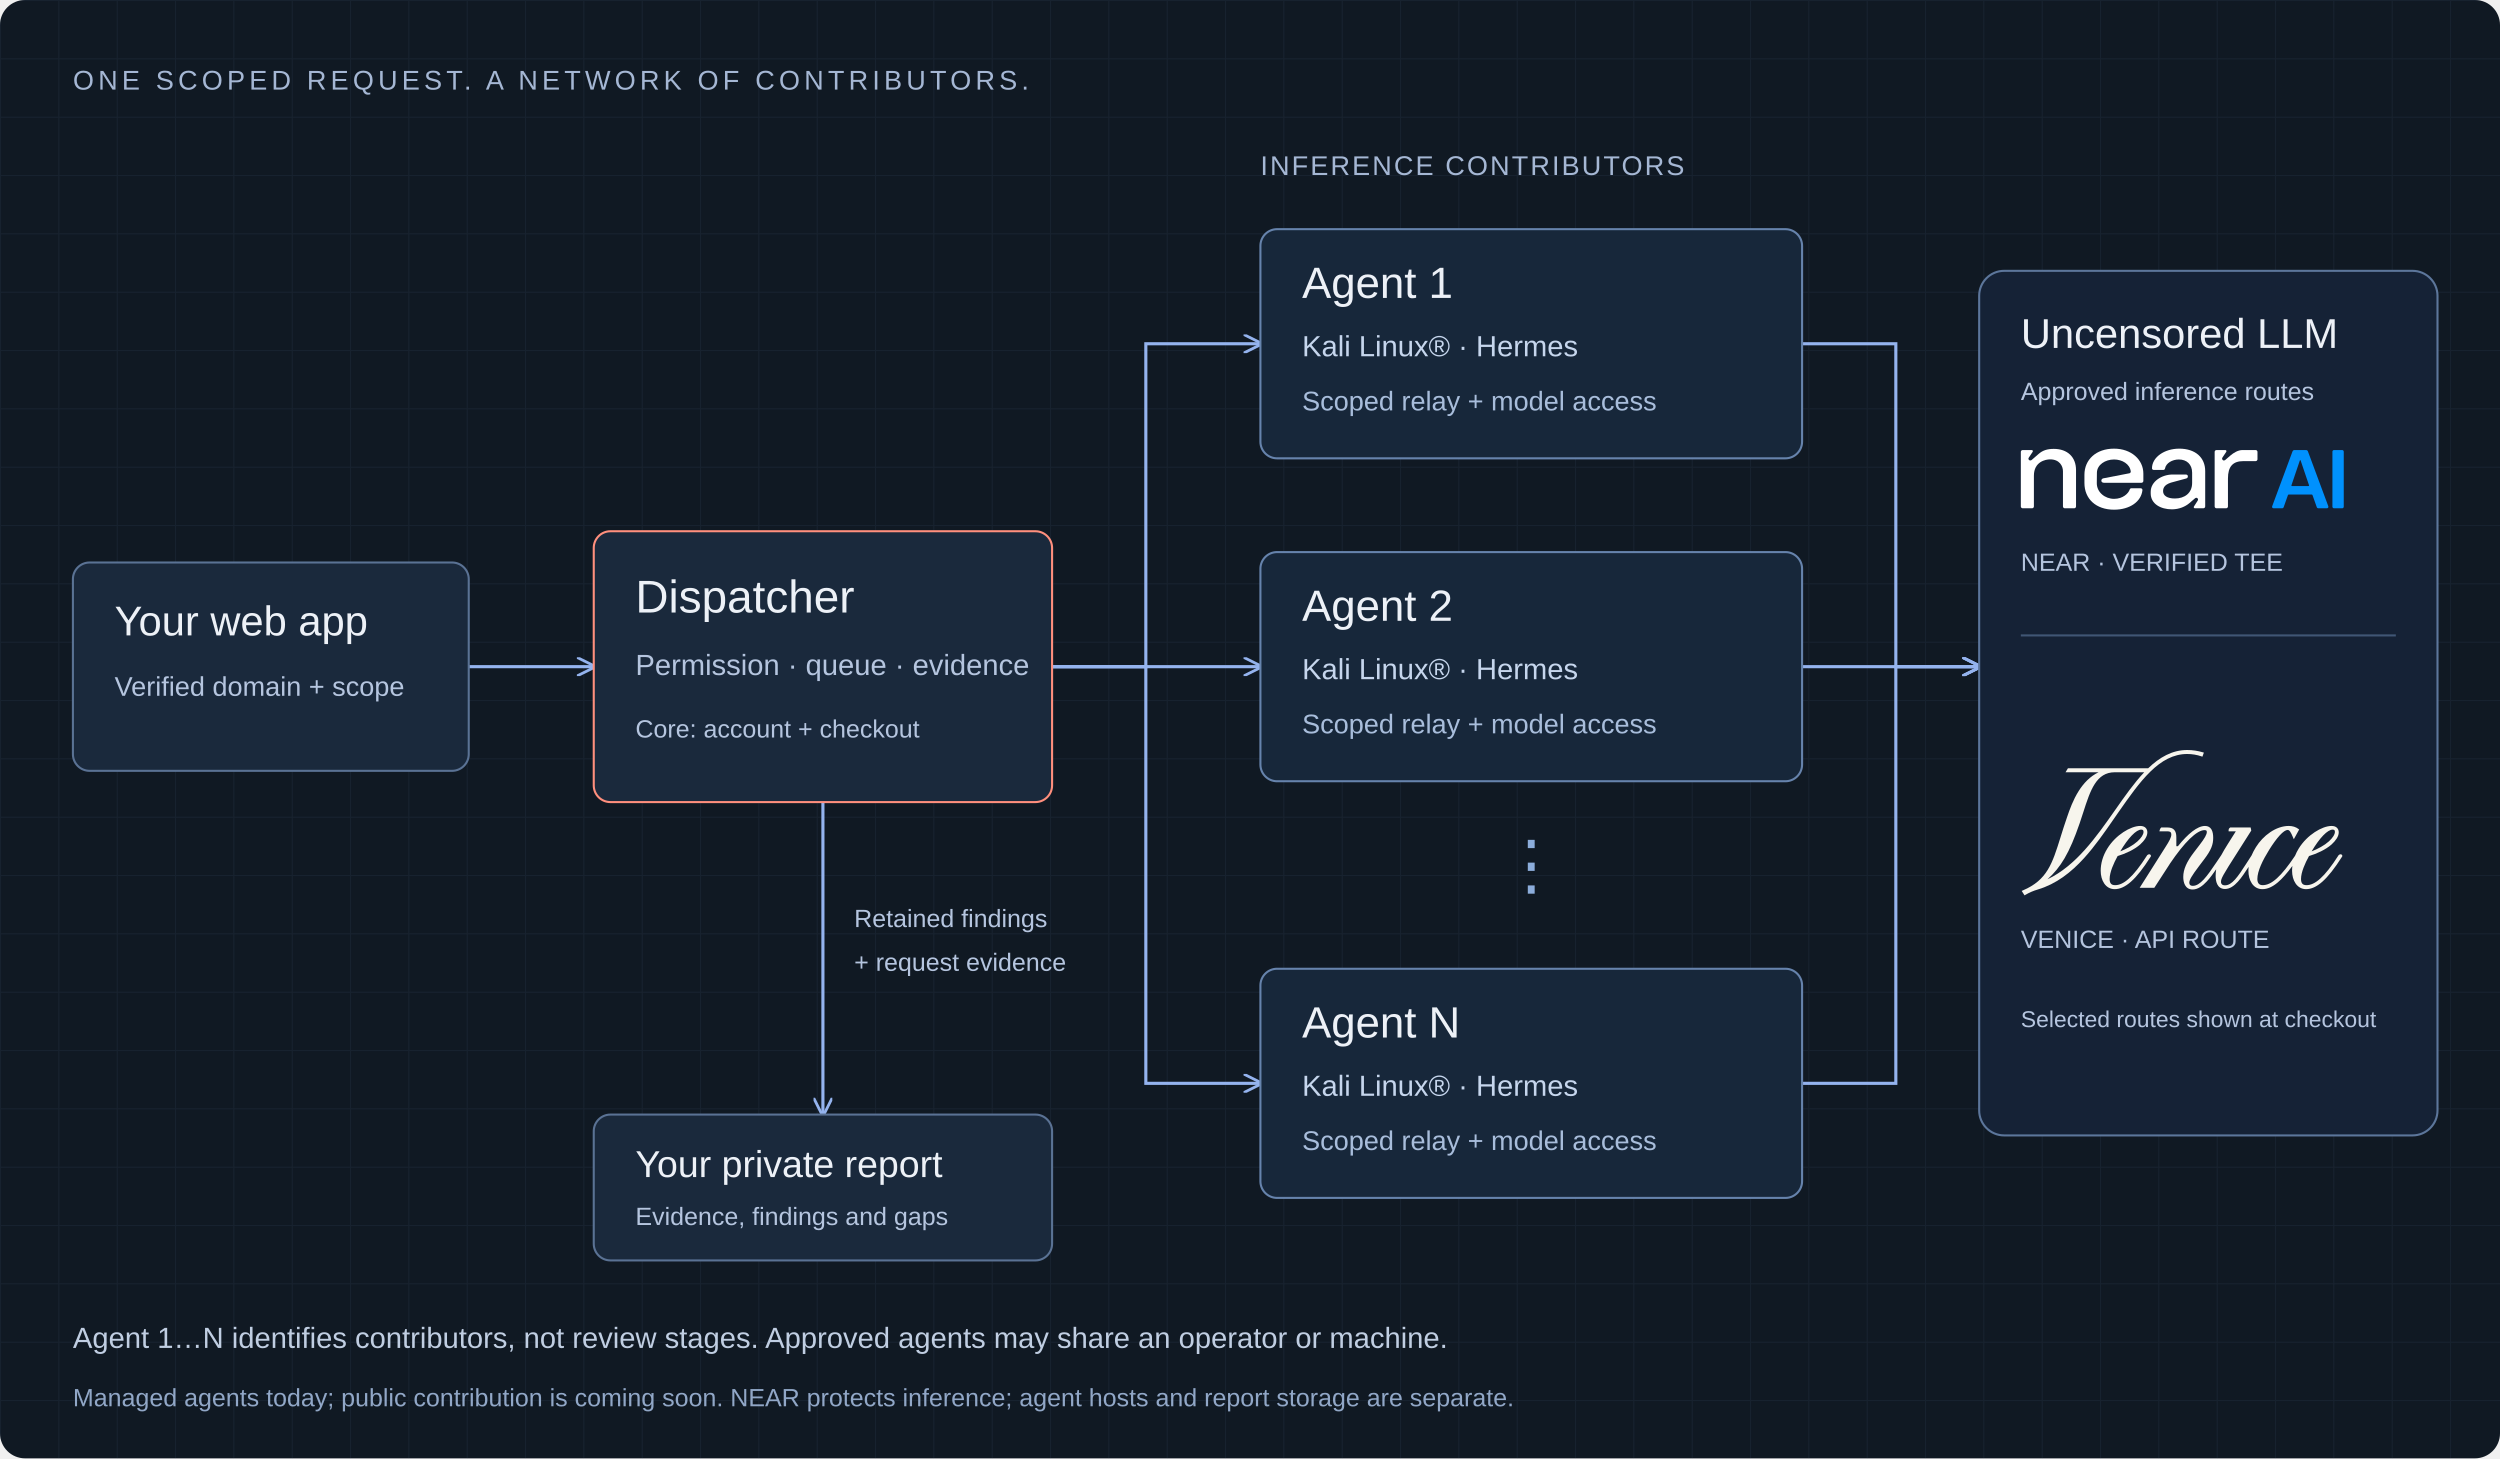
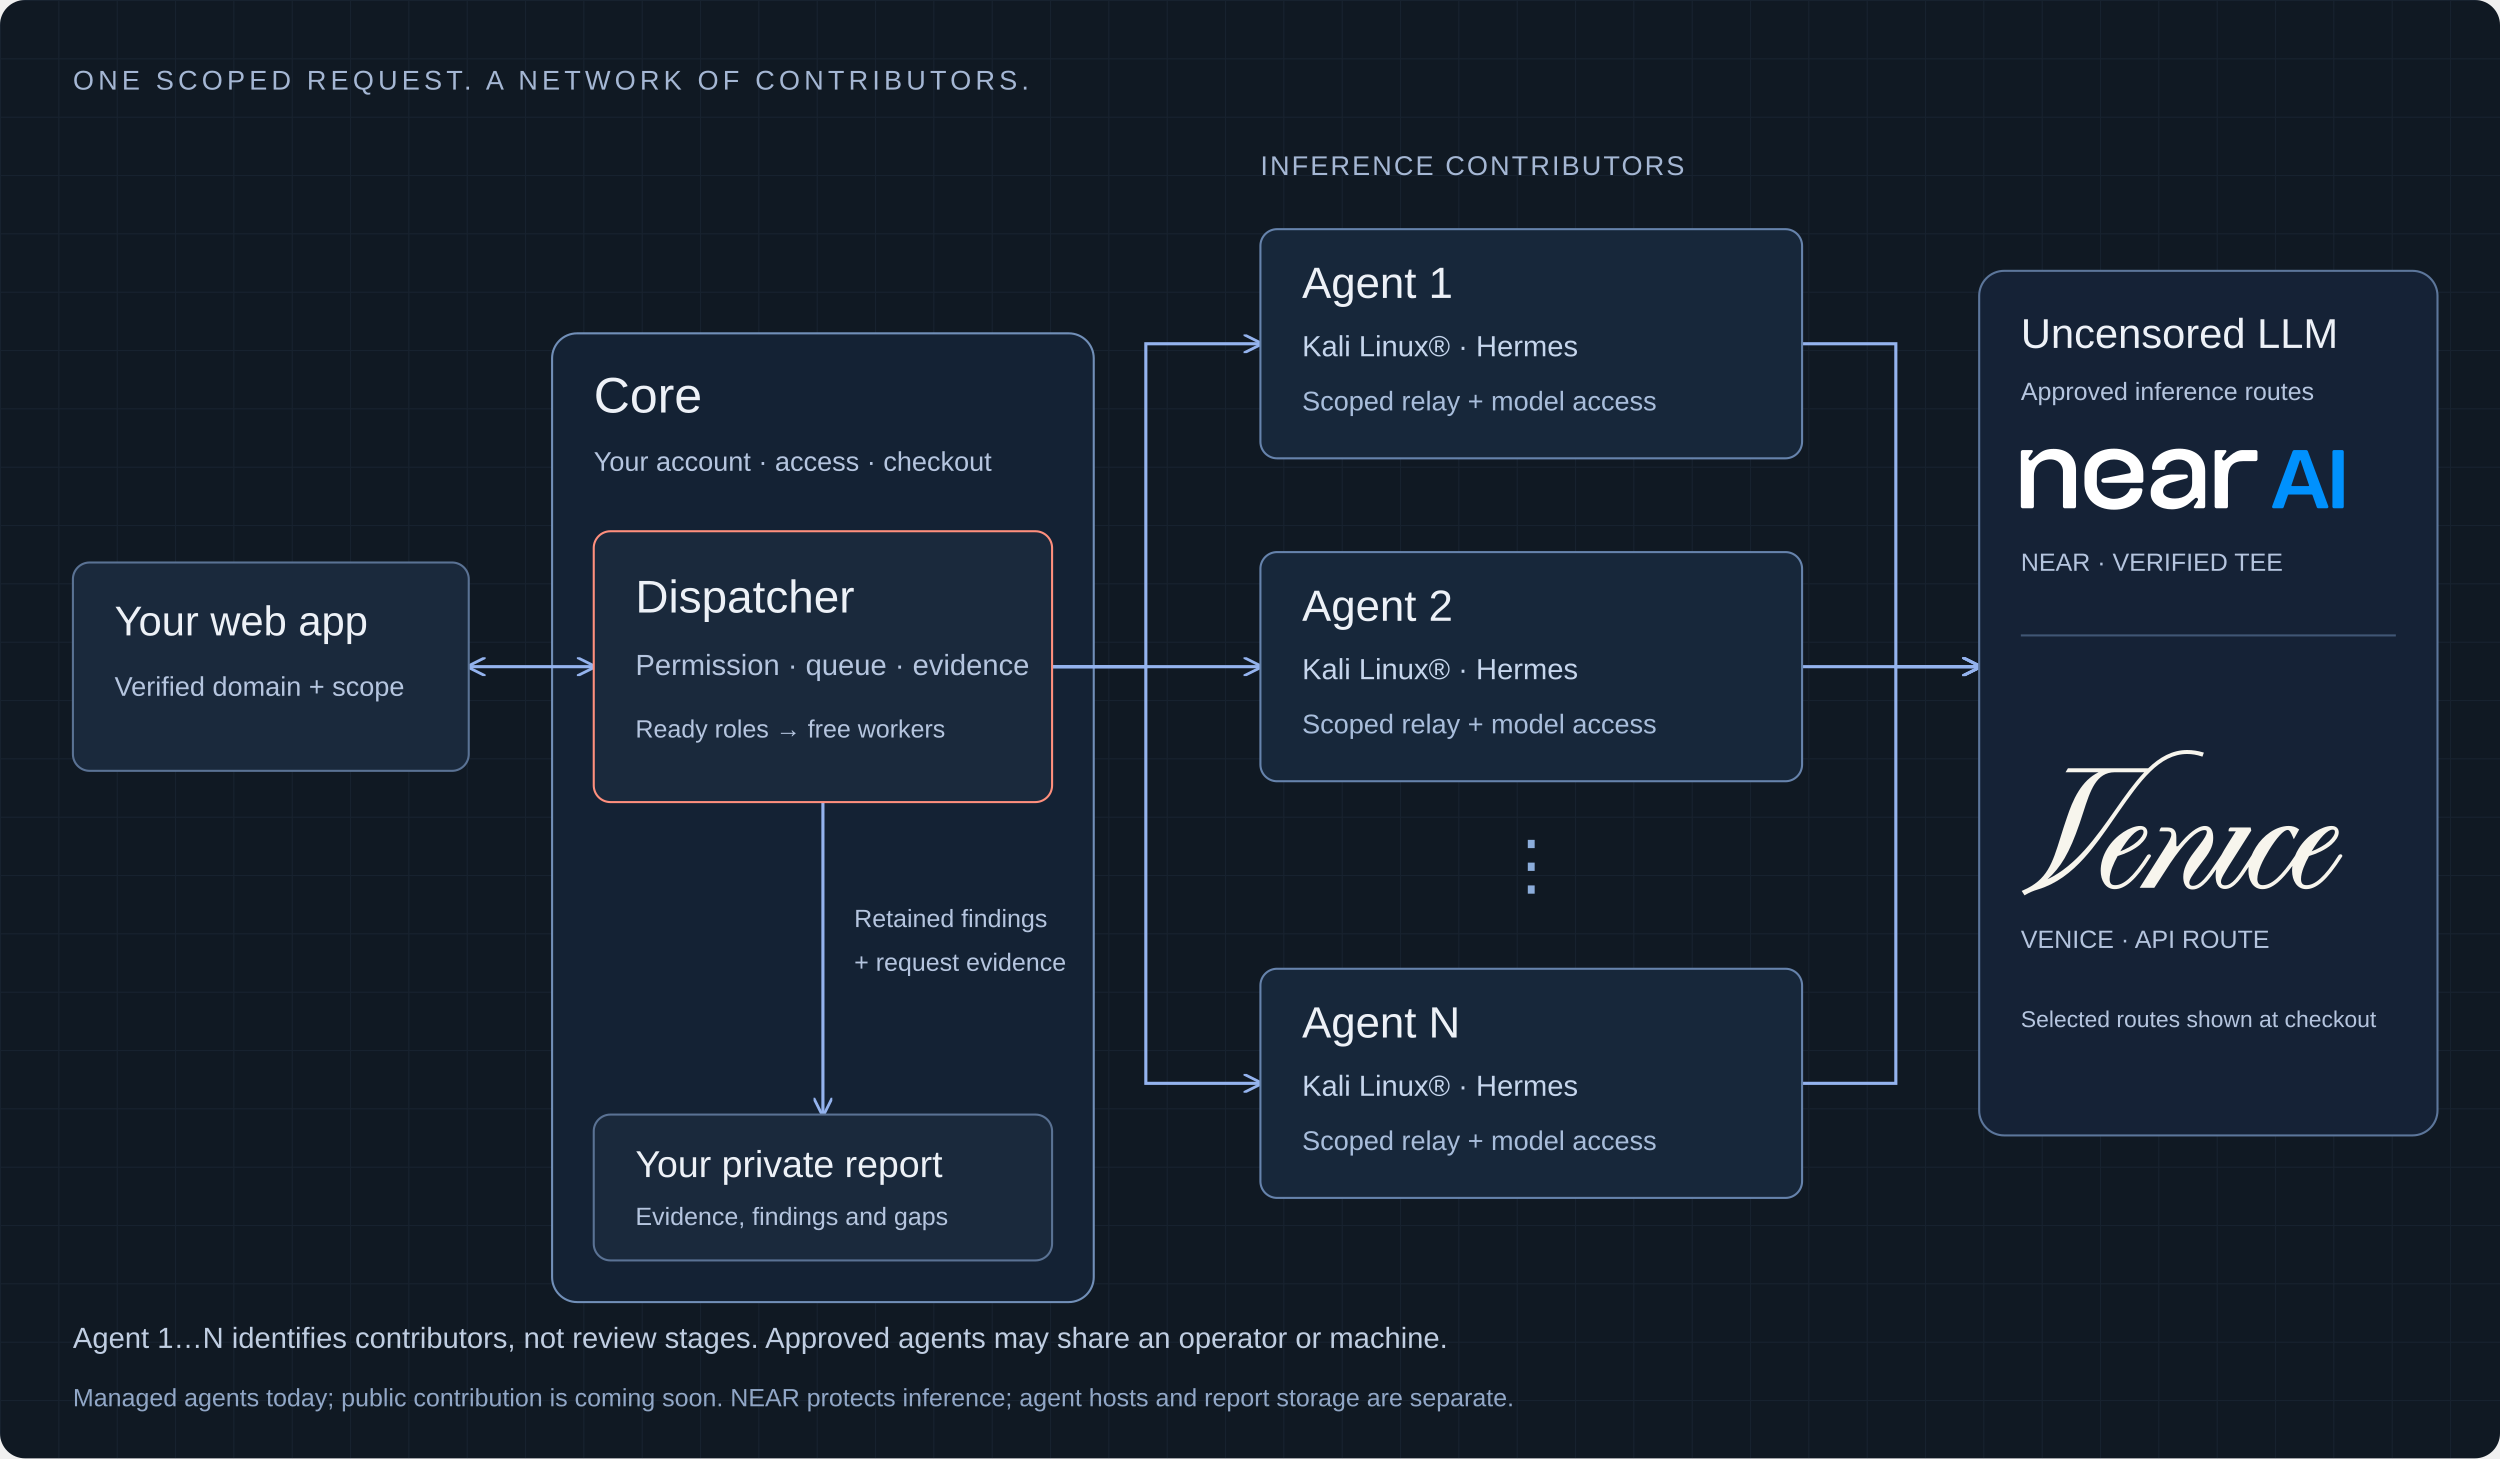
<svg xmlns="http://www.w3.org/2000/svg" viewBox="0 0 1200 700" role="img" aria-labelledby="architecture-title architecture-description">
  <defs>
    <pattern id="architecture-grid" width="28" height="28" patternUnits="userSpaceOnUse">
      <path d="M28 0H0V28" fill="none" stroke="#40516d" stroke-opacity=".16" />
    </pattern>
    <marker id="architecture-arrow" viewBox="0 0 10 10" refX="9" refY="5" markerWidth="6" markerHeight="6" orient="auto-start-reverse">
      <path d="M0 0L10 5L0 10" fill="none" stroke="#94b3ee" stroke-width="1.5" />
    </marker>
  </defs>
  <rect width="1200" height="700" rx="12" fill="#101923" />
  <rect width="1200" height="700" rx="12" fill="url(#architecture-grid)" />
  <g font-family="Arial, sans-serif" fill="#edf1f7">
    <text x="35" y="43" font-size="13" fill="#a5b7d4" letter-spacing="2">ONE SCOPED REQUEST. A NETWORK OF CONTRIBUTORS.</text>
+     <rect x="265" y="160" width="260" height="465" rx="12" fill="#142234" stroke="#718fb8" />
+     <text x="285" y="198" font-size="24">Core</text>
+     <text x="285" y="226" font-size="13" fill="#b5c5df">Your account · access · checkout</text>
    <g fill="none" stroke="#94b3ee" stroke-width="1.5" marker-end="url(#architecture-arrow)">
-       <path d="M225 320H285" />
+       <path d="M225 320H285" marker-start="url(#architecture-arrow)" />
      <path d="M505 320H550V165H605" />
      <path d="M505 320H605" />
      <path d="M505 320H550V520H605" />
      <path d="M865 165H910V320H950" />
      <path d="M865 320H950" />
      <path d="M865 520H910V320H950" />
      <path d="M395 385V535" />
    </g>
    <rect x="35" y="270" width="190" height="100" rx="8" fill="#1a293c" stroke="#5a7294" />
    <text x="55" y="305" font-size="20">Your web app</text>
    <text x="55" y="334" font-size="13" fill="#b5c5df">Verified domain + scope</text>
    <rect x="285" y="255" width="220" height="130" rx="8" fill="#1a293c" stroke="#ff8f7d" />
    <text x="305" y="294" font-size="22">Dispatcher</text>
    <text x="305" y="324" font-size="14" fill="#b5c5df">Permission · queue · evidence</text>
-     <text x="305" y="354" font-size="12" fill="#b5c5df">Core: account + checkout</text>
+     <text x="305" y="354" font-size="12" fill="#b5c5df">Ready roles → free workers</text>
    <text x="605" y="84" font-size="13" fill="#a5b7d4" letter-spacing="1">INFERENCE CONTRIBUTORS</text>
    <g>
      <rect x="605" y="110" width="260" height="110" rx="8" fill="#17273a" stroke="#6683ac" />
      <text x="625" y="143" font-size="21">Agent 1</text>
      <text x="625" y="171" font-size="14" fill="#c6d6ed">Kali Linux® · Hermes</text>
      <text x="625" y="197" font-size="13" fill="#a8bddb">Scoped relay + model access</text>
    </g>
    <g>
      <rect x="605" y="265" width="260" height="110" rx="8" fill="#17273a" stroke="#6683ac" />
      <text x="625" y="298" font-size="21">Agent 2</text>
      <text x="625" y="326" font-size="14" fill="#c6d6ed">Kali Linux® · Hermes</text>
      <text x="625" y="352" font-size="13" fill="#a8bddb">Scoped relay + model access</text>
    </g>
    <g>
      <rect x="605" y="465" width="260" height="110" rx="8" fill="#17273a" stroke="#6683ac" />
      <text x="625" y="498" font-size="21">Agent N</text>
      <text x="625" y="526" font-size="14" fill="#c6d6ed">Kali Linux® · Hermes</text>
      <text x="625" y="552" font-size="13" fill="#a8bddb">Scoped relay + model access</text>
    </g>
    <text x="735" y="426" text-anchor="middle" font-size="32" fill="#8caddb">⋮</text>
    <rect x="950" y="130" width="220" height="415" rx="12" fill="#152236" stroke="#5c769b" />
    <text x="970" y="167" font-size="20">Uncensored LLM</text>
    <text x="970" y="192" font-size="12" fill="#b5c5df">Approved inference routes</text>
    <svg x="970" y="215" width="155" height="30" viewBox="0 0 730 138" fill="none">
      <path d="M74.394 0.534C59.884 0.534 49.331 3.959 40.366 11.857L24.535 25.548C23.215 26.605 20.575 27.394 18.732 25.809C16.884 24.23 16.621 22.125 18.203 20.017L26.646 7.377C27.964 5.53 26.912 3.163 24.535 3.163H4.222C1.849 3.163 0 5.009 0 7.377V130.624C0 132.992 1.849 134.838 4.222 134.838H25.326C27.698 134.838 29.546 132.992 29.546 130.624V61.102C29.546 29.238 56.191 24.237 66.214 24.237C87.58 24.237 95.232 39.511 95.232 51.095V130.624C95.232 132.992 97.08 134.838 99.452 134.838H120.556C122.928 134.838 124.778 132.992 124.778 130.624V48.461C124.778 18.966 105.516 0.534 74.389 0.534H74.394Z" fill="white" />
      <path d="M210.771 0.005C169.882 0.005 143.766 25.024 143.766 58.995V77.694C143.766 113.508 169.882 138 210.771 138C246.91 138 272.236 119.301 274.874 94.019C275.142 91.385 273.293 89.544 270.654 89.544H250.078C248.23 89.544 246.648 90.601 246.119 92.44C243.479 100.867 231.084 113.508 210.771 113.508C190.457 113.508 171.463 98.762 171.725 77.694L171.993 54.257C172.254 36.615 190.723 24.502 210.771 24.502C228.973 24.502 246.648 34.775 248.491 51.628C248.644 53.577 247.302 55.336 245.377 55.705L186.23 67.165C183.858 67.694 182.011 69.799 182.011 72.43V72.691C182.011 75.059 184.383 77.166 187.812 77.166H272.758C275.092 77.166 276.98 75.276 276.98 72.952V56.364C276.98 25.031 249.806 0.01 210.766 0.01L210.771 0.005Z" fill="white" />
      <path d="M357.965 0.005C324.989 0.005 296.5 19.226 296.5 44.508C296.5 46.615 298.35 48.193 300.722 48.193H322.087C324.198 48.193 325.779 46.615 326.048 44.508C328.158 32.924 342.14 24.497 357.175 24.497C375.111 24.497 387.25 35.557 387.25 54.52V77.431C387.25 100.867 369.837 112.718 348.204 112.718C331.321 112.718 321.56 106.399 321.56 96.126C321.56 87.171 326.309 79.534 345.827 75.058L374.052 67.421C376.954 66.632 378.012 64.257 377.483 61.628C377.222 59.521 374.848 58.466 372.732 58.466H343.455C318.658 58.466 293.594 74.264 293.594 97.437V101.123C293.594 124.826 316.018 137.199 341.605 137.199C357.96 137.199 371.941 130.879 380.646 123.508L393.575 112.446C395.686 110.601 397.797 110.601 399.639 112.446C401.221 114.024 400.691 116.399 399.373 118.238L391.459 130.618C390.139 132.463 391.193 134.831 393.57 134.831H412.564C414.936 134.831 416.785 132.986 416.785 130.618V50.822C416.785 20.278 394.89 -0 357.955 -0L357.965 0.005Z" fill="white" />
      <path d="M530.748 3.168H501.203C490.917 3.168 480.889 9.488 473.766 15.548L462.162 25.553C460.842 26.608 458.465 27.398 456.883 26.082C455.034 24.764 454.243 22.128 455.83 20.021L464.273 7.382C465.591 5.536 464.539 3.168 462.162 3.168H442.378C440.006 3.168 438.156 5.014 438.156 7.382V130.629C438.156 132.997 440.006 134.842 442.378 134.842H464.01C466.383 134.842 468.231 132.997 468.231 130.629V67.427C468.231 40.299 479.313 28.187 503.318 28.187H530.753C533.125 28.187 534.975 26.343 534.975 23.975V7.382C534.975 5.014 533.125 3.168 530.753 3.168H530.748Z" fill="white" />
      <path d="M612.823 84.535H650.363C651.388 84.535 651.854 83.976 651.574 82.954L632.571 26.881C632.105 25.672 631.082 25.672 630.71 26.881L611.706 82.954C611.333 83.976 611.798 84.535 612.823 84.535ZM649.06 6.329L695.078 130.193C695.915 132.703 694.332 134.842 691.816 134.842H672.721C670.95 134.842 669.553 133.912 668.995 132.24L659.307 104.9C659.026 104.155 658.376 103.784 657.63 103.784H605.556C604.811 103.784 604.161 104.155 603.88 104.9L594.286 132.052C593.634 133.912 592.329 134.842 590.466 134.842H571.463C568.854 134.842 567.271 132.611 568.203 130.193L614.127 6.329C614.966 4.192 616.549 3.168 618.786 3.168H644.401C646.638 3.168 648.314 4.192 649.06 6.329Z" fill="#0091FD" />
      <path d="M708.016 3.168H726.368C728.417 3.168 730 4.748 730 6.794V131.216C730 133.261 728.417 134.842 726.368 134.842H708.016C705.968 134.842 704.383 133.261 704.383 131.216V6.794C704.383 4.748 705.968 3.168 708.016 3.168Z" fill="#0091FD" />
    </svg>
    <text x="970" y="274" font-size="12" fill="#b5c5df">NEAR · VERIFIED TEE</text>
    <path d="M970 305H1150" stroke="#405675" />
    <svg x="970" y="360" width="155" height="70" viewBox="0 0 467 212" fill="none">
      <path fill-rule="evenodd" clip-rule="evenodd" d="M465.268 152.14C464.732 151.713 464.109 151.589 463.607 151.589C462.612 151.589 461.582 152.057 460.822 152.82L460.689 152.949L460.595 153.103C450.206 169.427 441.494 180.32 433.877 187.117C426.272 193.904 419.89 196.496 414.112 196.496C410.848 196.496 408.976 195.553 407.864 194.191C406.696 192.761 406.099 190.551 406.099 187.489C406.099 182.692 407.511 177.016 409.745 171.08C411.891 165.377 414.756 159.535 417.717 154.159C428.868 150.854 441.924 144.896 450.442 137.379L450.455 137.369L450.467 137.358C453.51 134.566 456.102 131.663 457.943 128.738C459.78 125.819 460.93 122.782 460.93 119.758C460.93 117.478 460.286 115.095 458.544 113.275C456.788 111.437 454.132 110.404 450.583 110.404C443.554 110.404 434.611 113.75 426.006 119.425C417.361 125.124 408.87 133.293 402.775 143.197C400.626 146.668 398.851 150.198 397.434 153.742C387.419 168.704 378.861 179.432 371.154 186.413C363.423 193.415 356.714 196.495 350.388 196.495C347.438 196.495 345.602 195.533 344.458 194.108C343.263 192.621 342.622 190.382 342.622 187.489C342.622 181.864 344.508 175.097 347.637 167.767C350.755 160.462 355.049 152.726 359.738 145.199C365.047 136.68 370.319 129.334 375.089 124.139C377.475 121.539 379.696 119.523 381.694 118.168C383.717 116.796 385.354 116.21 386.61 116.21C387.938 116.21 389.119 116.977 390.368 118.754C391.629 120.548 392.703 123.011 393.893 125.763L395.613 129.732L403.392 115.588L402.262 114.719C398.704 111.982 393.867 110.404 388.347 110.404C369.457 110.404 350.889 124.55 340.541 141.21L340.539 141.212C338.072 145.198 335.911 149.208 334.178 153.346L326.155 165.746L326.152 165.749C320.3 174.84 315.228 182.652 310.22 188.206C305.201 193.773 300.533 196.743 295.545 196.743C293.465 196.743 292.049 196.197 291.17 195.404C290.314 194.632 289.765 193.443 289.765 191.707C289.765 189.396 290.227 187.211 293.496 181.283C296.783 175.326 302.764 165.827 313.568 148.937L313.571 148.932L333.777 117.109L332.882 112.638H303.179L302.735 112.97C302.077 113.463 301.578 114.025 301.254 114.673C300.927 115.326 300.83 115.966 300.83 116.533V118.195H311.335L299.347 137.234C295.861 142.796 292.764 147.899 290.192 152.825L290.182 152.832L283.326 162.99C276.358 173.317 270.416 182.007 264.752 188.128C259.064 194.274 253.962 197.488 248.729 197.488C246.899 197.488 245.675 197.005 244.923 196.313C244.19 195.641 243.692 194.576 243.692 192.947C243.692 191.032 244.446 188.613 246.663 184.787C248.871 180.976 252.414 175.96 257.747 168.891L265.437 158.72L265.438 158.719C275.477 145.417 278.426 137.626 278.426 127.697C278.426 122.879 277.739 118.613 275.9 115.501C273.978 112.248 270.88 110.404 266.592 110.404C260.89 110.404 254.682 113.313 248.182 118.304C241.649 123.321 234.624 130.594 227.255 139.675L227.08 139.891H224.837V126.953C224.837 122.216 223.953 118.541 221.707 116.067C219.424 113.552 216.069 112.638 212.01 112.638H202.899L202.412 113.124C201.724 113.812 201.063 114.817 200.734 116.129L200.218 118.195H211.018C214.131 118.195 215.662 118.751 216.435 119.427C217.14 120.044 217.543 121.058 217.543 122.983C217.543 124.845 216.862 127.181 215.412 130.203C213.971 133.205 211.848 136.729 209.126 140.936L209.121 140.943L171.527 200.316H192.817L214.404 167.046L215.636 165.075C226.02 149.749 235.741 137.518 244.367 129.138C248.682 124.945 252.685 121.753 256.323 119.618C259.973 117.476 263.151 116.458 265.848 116.458C267.484 116.458 268.21 116.842 268.549 117.181C268.885 117.517 269.148 118.117 269.148 119.262C269.148 120.944 268.444 123.186 266.691 126.329C264.953 129.446 262.283 133.277 258.576 138.096L258.575 138.098L250.388 148.766L250.385 148.769C239.881 162.525 234.91 173.552 234.91 184.512C234.91 188.488 235.543 192.972 237.542 196.523C239.607 200.191 243.111 202.797 248.481 202.797C255.986 202.797 262.87 197.813 269.265 190.9C273.83 185.966 278.316 179.859 282.769 173.403C282.248 176.418 281.974 179.521 281.974 182.775C281.974 186.572 282.408 191.286 284.284 195.107C285.234 197.042 286.579 198.797 288.467 200.065C290.365 201.34 292.711 202.053 295.545 202.053C302.598 202.053 308.78 197.571 314.405 191.355C319.71 185.492 324.796 177.769 329.888 169.906C329.713 171.677 329.622 173.484 329.622 175.332C329.622 182.389 331.286 189.068 334.653 194.035C338.057 199.057 343.197 202.301 349.892 202.301C357.268 202.301 364.535 199.066 372.292 192.521C378.817 187.017 385.777 179.097 393.548 168.573C393.246 170.935 393.098 173.275 393.098 175.581C393.098 182.531 394.832 189.147 398.23 194.077C401.658 199.051 406.791 202.301 413.368 202.301C420.852 202.301 428.546 199.011 437.044 191.495C445.528 183.993 454.93 172.181 465.882 154.885L466.139 154.478V153.996C466.139 153.288 465.852 152.607 465.268 152.14ZM438.289 124.26C441.035 121.41 443.614 119.25 445.97 117.812C448.339 116.368 450.377 115.714 452.072 115.714C453.493 115.714 454.231 116.112 454.639 116.548C455.063 117.006 455.372 117.78 455.372 119.014C455.372 120.805 454.613 122.971 453.059 125.407C451.613 127.671 449.545 130.059 447.004 132.44C446.837 132.598 446.665 132.756 446.494 132.914L446.485 132.92L446.489 132.916C440.091 138.696 430.586 143.831 421.518 147.339C427.301 137.583 433.032 129.723 438.289 124.26Z" fill="#F7F5ED" />
      <path fill-rule="evenodd" clip-rule="evenodd" d="M187.919 154.478V153.996C187.919 153.288 187.631 152.607 187.047 152.14C186.514 151.713 185.891 151.589 185.389 151.589C184.392 151.589 183.364 152.057 182.601 152.82L182.472 152.949L182.374 153.103C171.986 169.427 163.275 180.32 155.657 187.117C148.053 193.904 141.67 196.496 135.893 196.496C132.628 196.496 130.756 195.553 129.644 194.191C128.476 192.761 127.879 190.551 127.879 187.489C127.879 182.692 129.291 177.016 131.525 171.08C133.671 165.377 136.536 159.535 139.497 154.159C150.648 150.854 163.703 144.896 172.223 137.379L172.234 137.369L172.246 137.358C175.291 134.566 177.884 131.663 179.725 128.738C181.561 125.819 182.709 122.782 182.709 119.758C182.709 117.478 182.067 115.095 180.326 113.275C178.567 111.437 175.912 110.404 172.364 110.404C165.335 110.404 156.392 113.75 147.786 119.425C139.141 125.125 130.649 133.295 124.553 143.2C117.95 153.868 114.879 165.084 114.879 175.581C114.879 182.531 116.612 189.147 120.01 194.077C123.438 199.051 128.572 202.301 135.148 202.301C142.632 202.301 150.327 199.011 158.827 191.495C167.31 183.993 176.711 172.181 187.662 154.885L187.919 154.478ZM160.07 124.26C162.815 121.41 165.395 119.25 167.752 117.812C170.119 116.368 172.158 115.714 173.852 115.714C175.272 115.714 176.012 116.112 176.418 116.548C176.843 117.006 177.152 117.78 177.152 119.014C177.152 120.805 176.395 122.971 174.839 125.407C173.296 127.822 171.048 130.379 168.269 132.917C161.868 138.697 152.368 143.831 143.298 147.339C149.082 137.583 154.811 129.723 160.07 124.26Z" fill="#F7F5ED" />
      <path fill-rule="evenodd" clip-rule="evenodd" d="M133.572 100.717C135.965 97.264 138.342 93.832 140.714 90.441C156.355 68.071 171.181 46.879 187.261 31.259C203.316 15.663 220.437 5.806 240.641 5.806C247.657 5.806 254.916 7.017 261.186 9.188L262.732 9.723L264.888 3.796L263.194 3.294C256.352 1.267 248.502 0 240.641 0C218.918 0 200.561 10.525 183.903 26.547H67.27L63.786 32.352H111.824C99.262 38.353 90.016 48.421 83.091 59.289C74.693 72.468 69.616 86.965 66.144 97.135C62.409 107.819 59.34 117.665 56.52 126.711L56.518 126.72C50.489 146.062 45.628 161.62 37.848 174.273C30.127 186.831 19.497 196.563 1.815 204.071L0 204.841L4.16 211.312L5.535 210.51C11.37 207.106 16.892 204.738 23.49 202.776C50.414 194.768 71.91 177.816 90.559 157.341C106.359 139.994 120.198 120.019 133.572 100.717ZM37.509 187.949C47.268 179.283 55.171 169.603 62.254 157.545C70.095 144.196 76.932 127.933 84.172 106.903L84.171 106.905L84.172 106.902C86.09 101.365 87.865 95.837 89.594 90.45L89.597 90.441C94.708 74.522 99.4 59.951 106.287 49.328C113.095 38.829 121.936 32.352 135.446 32.352H178.168C163.589 47.733 149.961 67.173 135.916 87.211L135.86 87.29C108.295 126.615 79.083 168.208 37.509 187.949Z" fill="#F7F5ED" />
    </svg>
    <text x="970" y="455" font-size="12" fill="#b5c5df">VENICE · API ROUTE</text>
    <text x="970" y="493" font-size="11" fill="#b5c5df">Selected routes shown at checkout</text>
    <text x="410" y="445" font-size="12" fill="#b5c5df">Retained findings</text>
    <text x="410" y="466" font-size="12" fill="#b5c5df">+ request evidence</text>
    <rect x="285" y="535" width="220" height="70" rx="8" fill="#1a293c" stroke="#5a7294" />
    <text x="305" y="565" font-size="18">Your private report</text>
    <text x="305" y="588" font-size="12" fill="#b5c5df">Evidence, findings and gaps</text>
    <text x="35" y="647" font-size="14" fill="#c0cee2">Agent 1…N identifies contributors, not review stages. Approved agents may share an operator or machine.</text>
    <text x="35" y="675" font-size="12" fill="#91a7c7">Managed agents today; public contribution is coming soon. NEAR protects inference; agent hosts and report storage are separate.</text>
  </g>
</svg>
